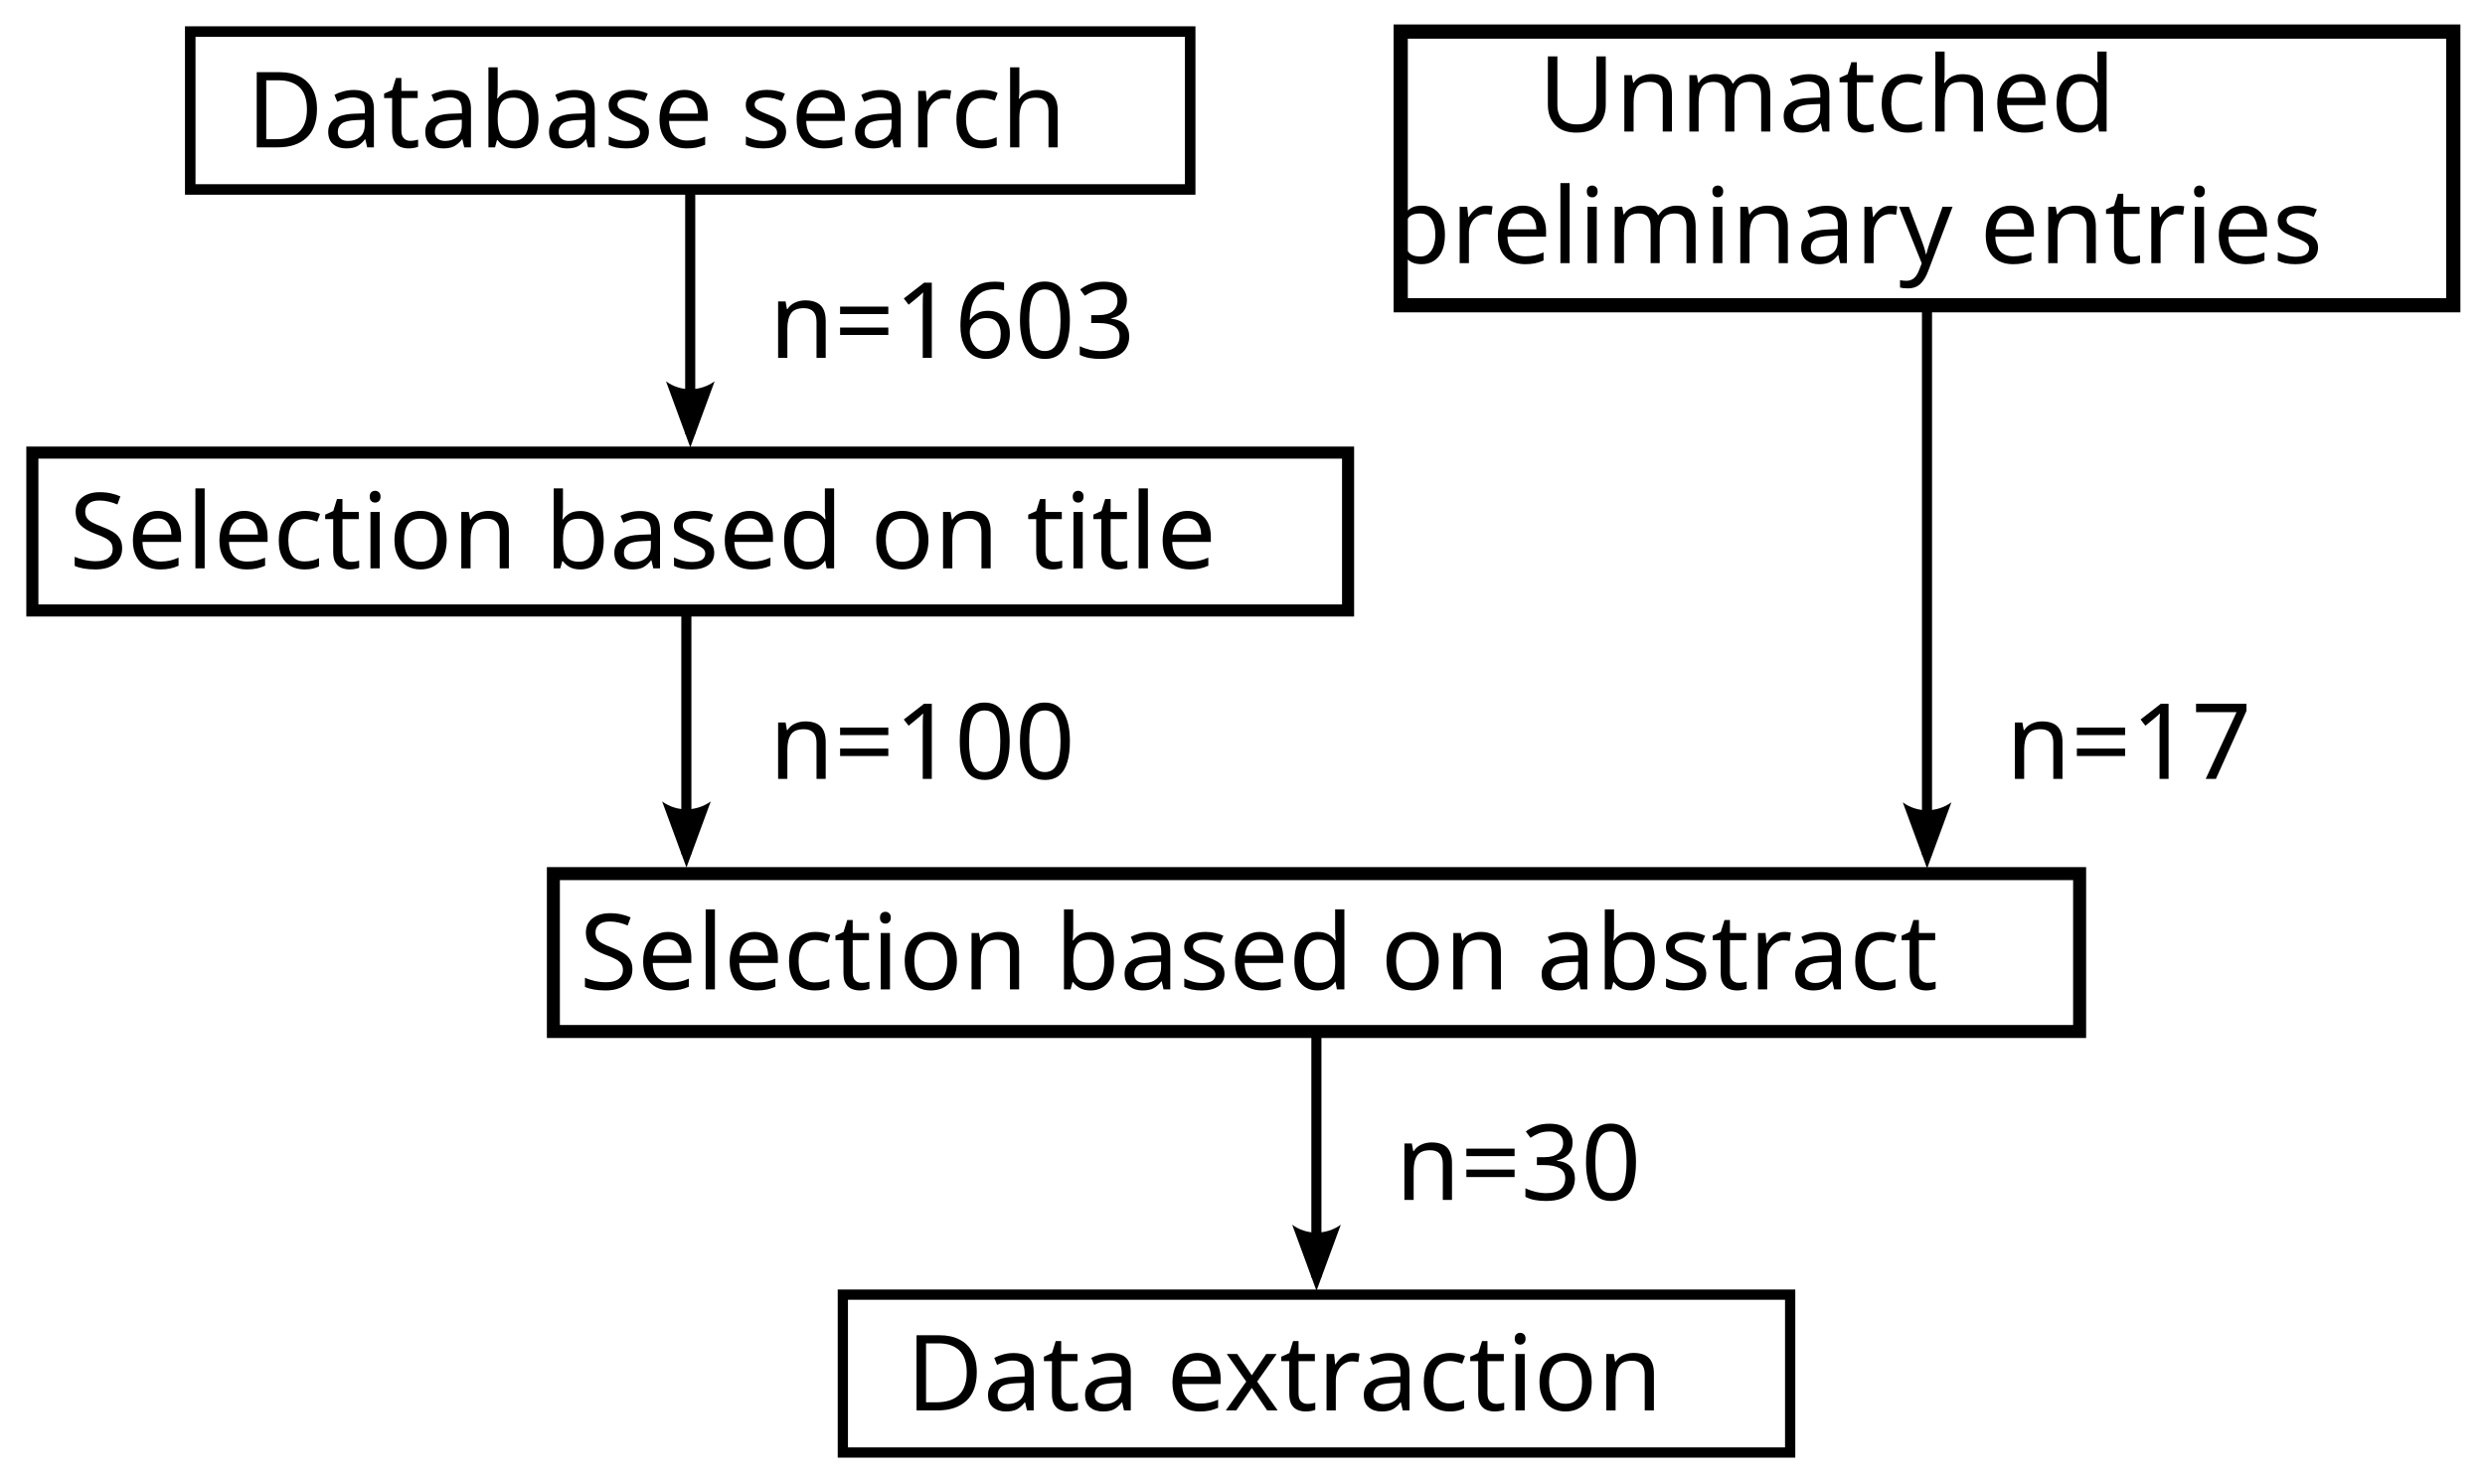
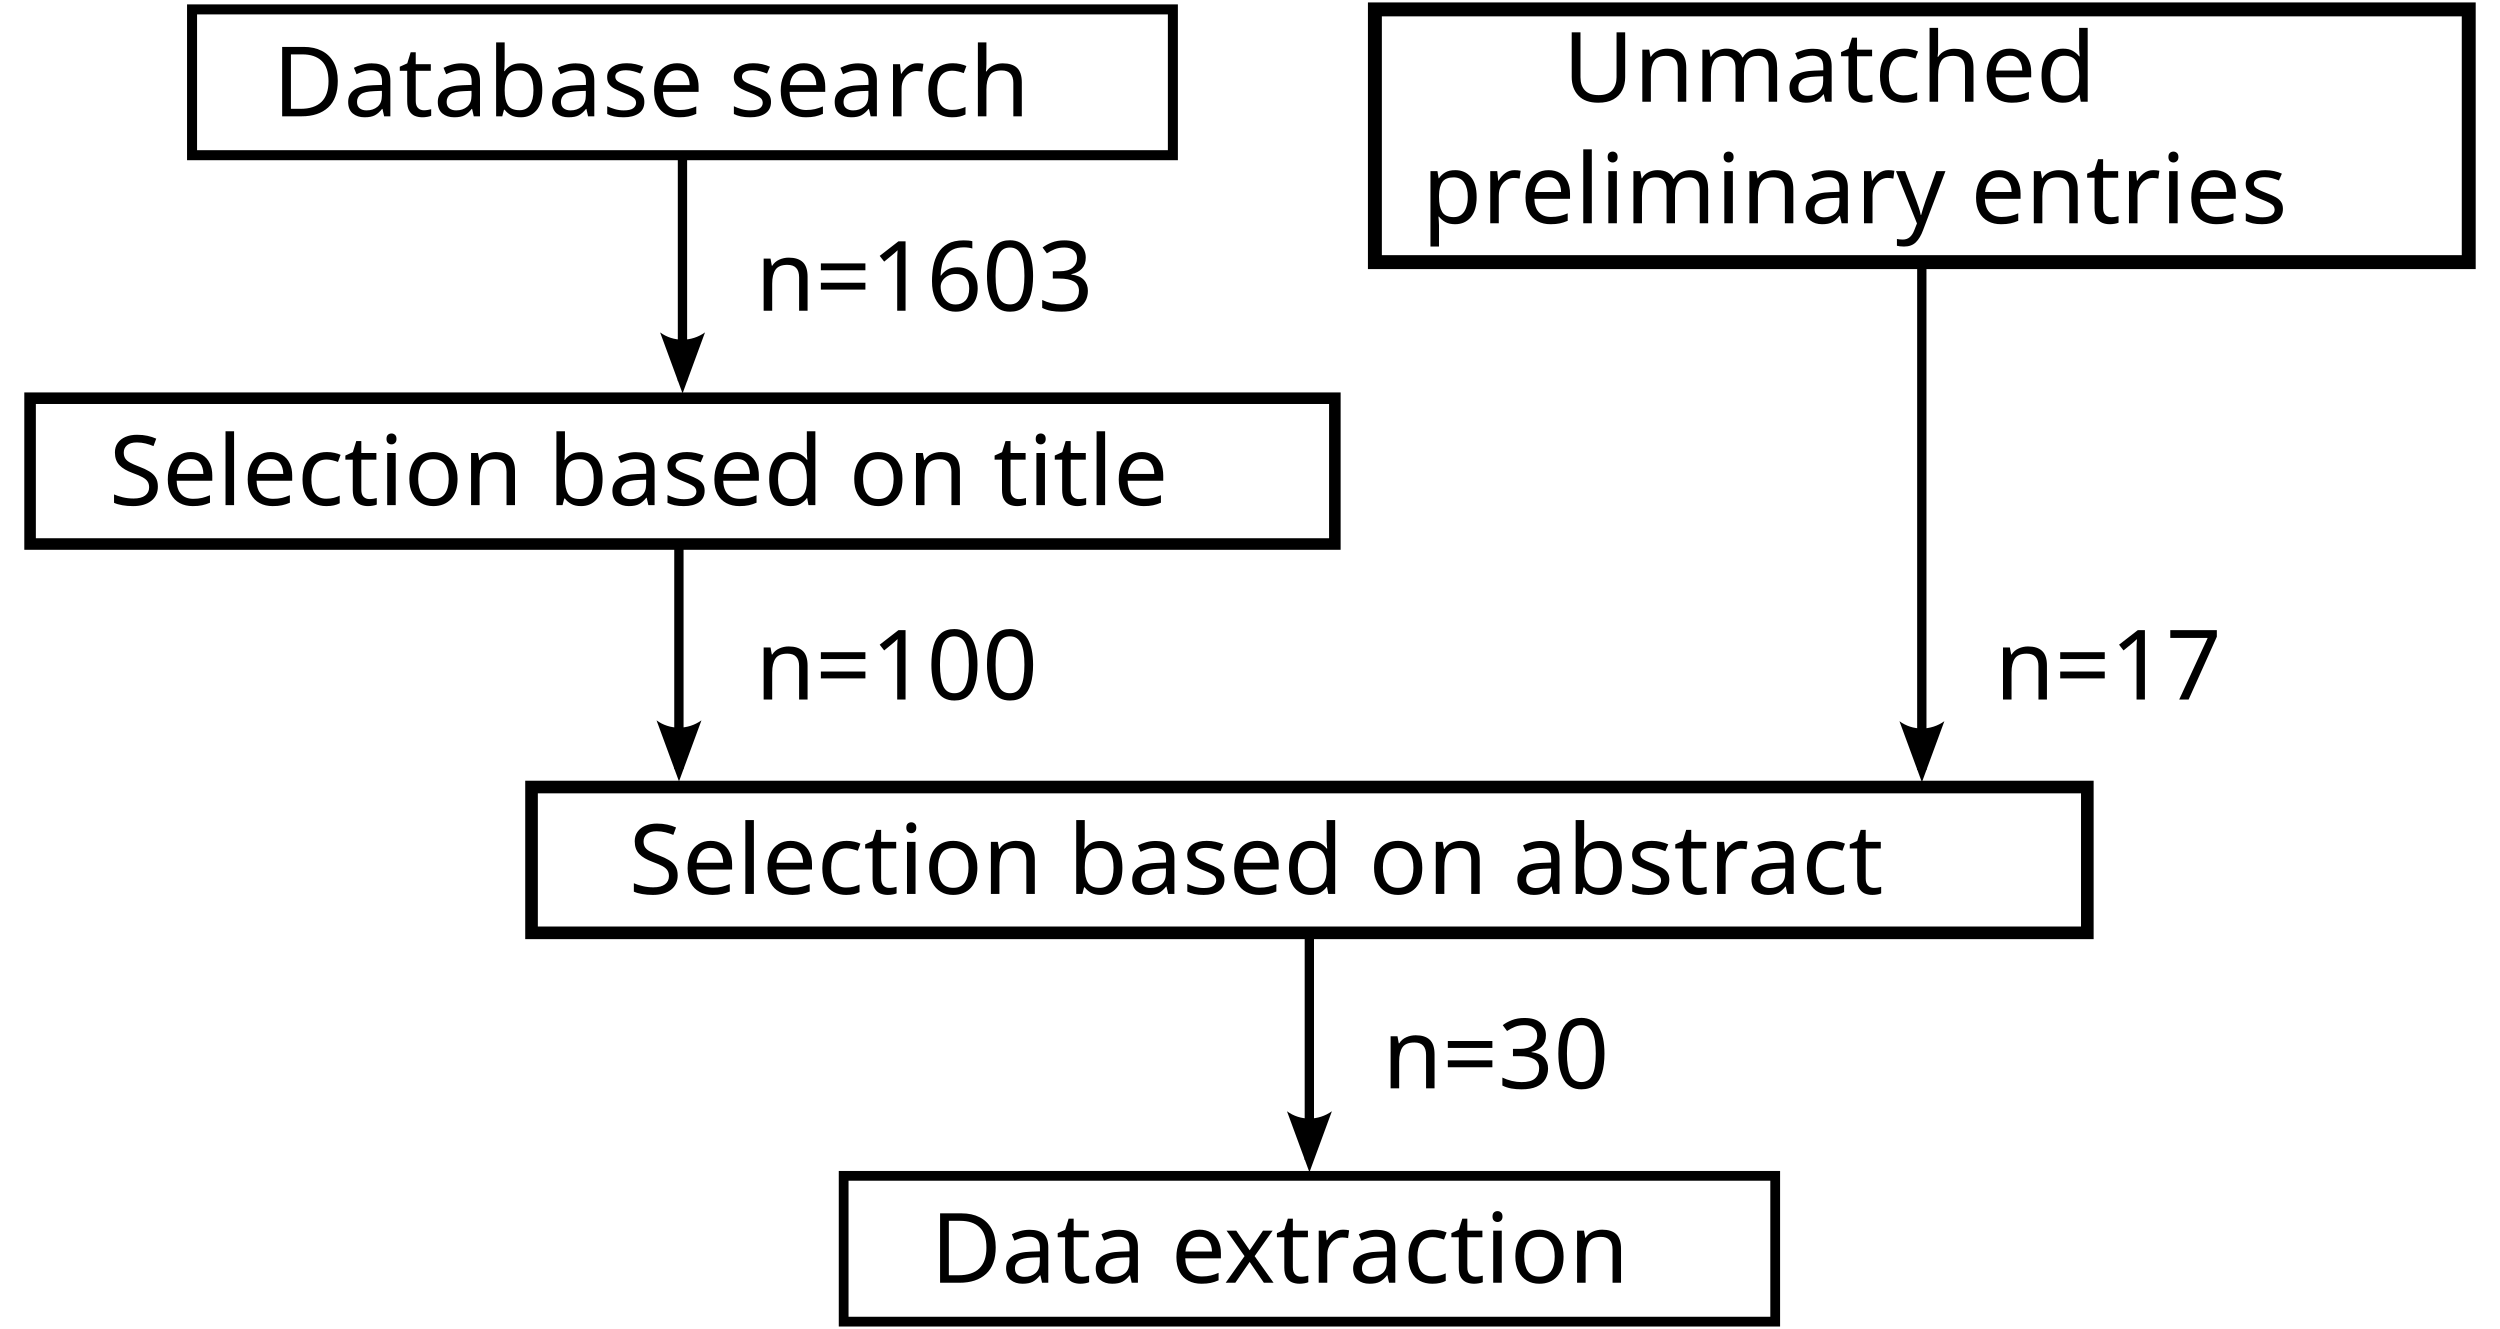
- <svg xmlns="http://www.w3.org/2000/svg" width="944.346" height="563.947" id="svg2" version="1.1">
+ <svg xmlns="http://www.w3.org/2000/svg" width="1028.767" height="546.875" id="svg2" version="1.1">
  <defs id="defs4">
    <marker orient="auto" refY="0" refX="0" id="Arrow2Mend" style="overflow:visible">
      <path id="path3874" style="fill-rule:evenodd;stroke-width:0.625;stroke-linejoin:round" d="M 8.719,4.034 -2.207,0.016 8.719,-4.002 c -1.745,2.372 -1.735,5.617 -6e-7,8.035 z" transform="scale(-0.6,-0.6)" />
    </marker>
    <marker orient="auto" refY="0" refX="0" id="Arrow2Mend-7" style="overflow:visible">
      <path id="path3874-2" style="fill-rule:evenodd;stroke-width:0.625;stroke-linejoin:round" d="M 8.719,4.034 -2.207,0.016 8.719,-4.002 c -1.745,2.372 -1.735,5.617 -6e-7,8.035 z" transform="scale(-0.6,-0.6)" />
    </marker>
    <marker orient="auto" refY="0" refX="0" id="Arrow2Mend-0" style="overflow:visible">
      <path id="path3874-1" style="fill-rule:evenodd;stroke-width:0.625;stroke-linejoin:round" d="M 8.719,4.034 -2.207,0.016 8.719,-4.002 c -1.745,2.372 -1.735,5.617 -6e-7,8.035 z" transform="scale(-0.6,-0.6)" />
    </marker>
    <marker orient="auto" refY="0" refX="0" id="Arrow2Mend-8" style="overflow:visible">
      <path id="path3874-7" style="fill-rule:evenodd;stroke-width:0.625;stroke-linejoin:round" d="M 8.719,4.034 -2.207,0.016 8.719,-4.002 c -1.745,2.372 -1.735,5.617 -6e-7,8.035 z" transform="scale(-0.6,-0.6)" />
    </marker>
  </defs>
-   <g id="layer1" transform="translate(150.2942,-336.3622)">
-     <g id="g3836" transform="translate(-238,76)">
-       <rect y="272.362" x="160" height="60" width="380" id="rect3019" style="fill:none;stroke:#000000;stroke-width:4;stroke-linecap:butt;stroke-linejoin:miter;stroke-miterlimit:4;stroke-opacity:1;stroke-dasharray:none" />
-       <text id="text2985" y="316.362" x="181.396" style="font-size:40px;font-style:normal;font-weight:normal;line-height:125%;letter-spacing:0px;word-spacing:0px;fill:#000000;fill-opacity:1;stroke:none;font-family:Sans" xml:space="preserve">
-         <tspan y="316.362" x="181.396" id="tspan2987">Database search</tspan>
-       </text>
-     </g>
+   <g id="layer1" transform="translate(188.8396,-344.4964)">
+     <rect style="fill:none;stroke:#000000;stroke-width:4.122;stroke-linecap:butt;stroke-linejoin:miter;stroke-miterlimit:4;stroke-opacity:1;stroke-dasharray:none" id="rect3019" width="403.616" height="60" x="-109.808" y="348.362" />
+     <text xml:space="preserve" style="font-size:40px;font-style:normal;font-weight:normal;line-height:125%;letter-spacing:0px;word-spacing:0px;fill:#000000;fill-opacity:1;stroke:none;font-family:Sans" x="-76.604" y="392.362" id="text2985">
+       <tspan style="font-weight:normal" id="tspan2987" x="-76.604" y="392.362">Database search</tspan>
+     </text>
    <text xml:space="preserve" style="font-size:40px;font-style:normal;font-weight:normal;line-height:125%;letter-spacing:0px;word-spacing:0px;fill:#000000;fill-opacity:1;stroke:none;font-family:Sans" x="380" y="792.362" id="text3003">
      <tspan x="380" y="792.362" id="tspan3007">n=30</tspan>
    </text>
-     <text xml:space="preserve" style="font-size:40px;font-style:normal;font-weight:normal;line-height:125%;letter-spacing:0px;word-spacing:0px;fill:#000000;fill-opacity:1;stroke:none;font-family:Sans" x="142" y="632.362" id="text3011">
-       <tspan id="tspan3013" x="142" y="632.362">n=100</tspan>
+     <text xml:space="preserve" style="font-size:40px;font-style:normal;font-weight:normal;line-height:125%;letter-spacing:0px;word-spacing:0px;fill:#000000;fill-opacity:1;stroke:none;font-family:Sans" x="122" y="632.362" id="text3011">
+       <tspan id="tspan3013" x="122" y="632.362">n=100</tspan>
    </text>
-     <text xml:space="preserve" style="font-size:40px;font-style:normal;font-weight:normal;line-height:125%;letter-spacing:0px;word-spacing:0px;fill:#000000;fill-opacity:1;stroke:none;font-family:Sans" x="142" y="472.362" id="text3015">
-       <tspan id="tspan3017" x="142" y="472.362">n=1603</tspan>
+     <text xml:space="preserve" style="font-size:40px;font-style:normal;font-weight:normal;line-height:125%;letter-spacing:0px;word-spacing:0px;fill:#000000;fill-opacity:1;stroke:none;font-family:Sans" x="122" y="472.362" id="text3015">
+       <tspan id="tspan3017" x="122" y="472.362">n=1603</tspan>
    </text>
-     <g id="g3831" transform="translate(-238,76)">
-       <text id="text2991" y="476.362" x="114.043" style="font-size:40px;font-style:normal;font-weight:normal;line-height:125%;letter-spacing:0px;word-spacing:0px;fill:#000000;fill-opacity:1;stroke:none;font-family:Sans" xml:space="preserve">
-         <tspan y="476.362" x="114.043" id="tspan2993">Selection based on title</tspan>
-       </text>
-       <rect y="432.362" x="100" height="60" width="500" id="rect3019-6" style="fill:none;stroke:#000000;stroke-width:4.588;stroke-linecap:butt;stroke-linejoin:miter;stroke-miterlimit:4;stroke-opacity:1;stroke-dasharray:none" />
-     </g>
-     <g id="g3826" transform="translate(0,96)">
-       <text id="text2995" y="616.362" x="69.951" style="font-size:40px;font-style:normal;font-weight:normal;line-height:125%;letter-spacing:0px;word-spacing:0px;fill:#000000;fill-opacity:1;stroke:none;font-family:Sans" xml:space="preserve">
-         <tspan y="616.362" x="69.951" id="tspan2997">Selection based on abstract</tspan>
-       </text>
-       <rect y="572.362" x="60" height="60" width="580" id="rect3019-67" style="fill:none;stroke:#000000;stroke-width:4.942;stroke-linecap:butt;stroke-linejoin:miter;stroke-miterlimit:4;stroke-opacity:1;stroke-dasharray:none" />
-     </g>
-     <g id="g3821" transform="translate(0,116)">
-       <text id="text2999" y="756.362" x="194.131" style="font-size:40px;font-style:normal;font-weight:normal;line-height:125%;letter-spacing:0px;word-spacing:0px;fill:#000000;fill-opacity:1;stroke:none;font-family:Sans" xml:space="preserve">
-         <tspan y="756.362" x="194.131" id="tspan3001">Data extraction</tspan>
-       </text>
-       <rect y="712.362" x="170" height="60" width="360" id="rect3019-1" style="fill:none;stroke:#000000;stroke-width:3.893;stroke-linecap:butt;stroke-linejoin:miter;stroke-miterlimit:4;stroke-opacity:1;stroke-dasharray:none" />
-     </g>
-     <path style="fill:none;stroke:#000000;stroke-width:3.833;stroke-linecap:butt;stroke-linejoin:miter;stroke-miterlimit:4;stroke-opacity:1;stroke-dasharray:none;marker-end:url(#Arrow2Mend)" d="m 112,409.505 0,91.822" id="path3841" />
-     <path style="fill:none;stroke:#000000;stroke-width:3.833;stroke-linecap:butt;stroke-linejoin:miter;stroke-miterlimit:4;stroke-opacity:1;stroke-dasharray:none;marker-end:url(#Arrow2Mend)" d="m 110.535,569.157 0,91.822" id="path3841-1" />
+     <text xml:space="preserve" style="font-size:40px;font-style:normal;font-weight:normal;line-height:125%;letter-spacing:0px;word-spacing:0px;fill:#000000;fill-opacity:1;stroke:none;font-family:Sans" x="-143.957" y="552.362" id="text2991">
+       <tspan id="tspan2993" x="-143.957" y="552.362">Selection based on title</tspan>
+     </text>
+     <rect style="fill:none;stroke:#000000;stroke-width:4.755;stroke-linecap:butt;stroke-linejoin:miter;stroke-miterlimit:4;stroke-opacity:1;stroke-dasharray:none" id="rect3019-6" width="536.924" height="60" x="-176.462" y="508.362" />
+     <text xml:space="preserve" style="font-size:40px;font-style:normal;font-weight:normal;line-height:125%;letter-spacing:0px;word-spacing:0px;fill:#000000;fill-opacity:1;stroke:none;font-family:Sans" x="69.951" y="712.362" id="text2995">
+       <tspan id="tspan2997" x="69.951" y="712.362">Selection based on abstract</tspan>
+     </text>
+     <rect style="fill:none;stroke:#000000;stroke-width:5.192;stroke-linecap:butt;stroke-linejoin:miter;stroke-miterlimit:4;stroke-opacity:1;stroke-dasharray:none" id="rect3019-67" width="640.217" height="60" x="29.891" y="668.362" />
+     <text xml:space="preserve" style="font-size:40px;font-style:normal;font-weight:normal;line-height:125%;letter-spacing:0px;word-spacing:0px;fill:#000000;fill-opacity:1;stroke:none;font-family:Sans" x="194.131" y="872.362" id="text2999">
+       <tspan id="tspan3001" x="194.131" y="872.362">Data extraction</tspan>
+     </text>
+     <rect style="fill:none;stroke:#000000;stroke-width:4.018;stroke-linecap:butt;stroke-linejoin:miter;stroke-miterlimit:4;stroke-opacity:1;stroke-dasharray:none" id="rect3019-1" width="383.337" height="60" x="158.331" y="828.362" />
+     <path style="fill:none;stroke:#000000;stroke-width:3.833;stroke-linecap:butt;stroke-linejoin:miter;stroke-miterlimit:4;stroke-opacity:1;stroke-dasharray:none;marker-end:url(#Arrow2Mend)" d="m 92,409.505 0,91.822" id="path3841" />
+     <path style="fill:none;stroke:#000000;stroke-width:3.833;stroke-linecap:butt;stroke-linejoin:miter;stroke-miterlimit:4;stroke-opacity:1;stroke-dasharray:none;marker-end:url(#Arrow2Mend)" d="m 90.535,569.157 0,91.822" id="path3841-1" />
    <path style="fill:none;stroke:#000000;stroke-width:3.833;stroke-linecap:butt;stroke-linejoin:miter;stroke-miterlimit:4;stroke-opacity:1;stroke-dasharray:none;marker-end:url(#Arrow2Mend)" d="m 349.963,730.014 0,91.822" id="path3841-9" />
-     <rect style="fill:none;stroke:#000000;stroke-width:5.403;stroke-linecap:butt;stroke-linejoin:miter;stroke-miterlimit:4;stroke-opacity:1;stroke-dasharray:none" id="rect3019-12" width="400" height="104" x="382" y="348.362" />
-     <text xml:space="preserve" style="font-size:40px;font-style:normal;font-weight:normal;text-align:center;line-height:125%;letter-spacing:0px;word-spacing:0px;text-anchor:middle;fill:#000000;fill-opacity:1;stroke:none;font-family:Sans" x="580.398" y="386.362" id="text2985-2">
-       <tspan id="tspan2987-4" x="580.398" y="386.362">Unmatched</tspan>
-       <tspan x="580.398" y="436.362" id="tspan4545">preliminary entries</tspan>
+     <rect style="fill:none;stroke:#000000;stroke-width:5.732;stroke-linecap:butt;stroke-linejoin:miter;stroke-miterlimit:4;stroke-opacity:1;stroke-dasharray:none" id="rect3019-12" width="450.124" height="104" x="376.938" y="348.362" />
+     <text xml:space="preserve" style="font-size:40px;font-style:normal;font-weight:normal;text-align:center;line-height:125%;letter-spacing:0px;word-spacing:0px;text-anchor:middle;fill:#000000;fill-opacity:1;stroke:none;font-family:Sans" x="600.398" y="386.362" id="text2985-2">
+       <tspan id="tspan2987-4" x="600.398" y="386.362">Unmatched</tspan>
+       <tspan x="600.398" y="436.362" id="tspan4545">preliminary entries</tspan>
    </text>
-     <text xml:space="preserve" style="font-size:40px;font-style:normal;font-weight:normal;line-height:125%;letter-spacing:0px;word-spacing:0px;fill:#000000;fill-opacity:1;stroke:none;font-family:Sans" x="612" y="632.362" id="text3015-4">
-       <tspan id="tspan3017-8" x="612" y="632.362">n=17</tspan>
+     <text xml:space="preserve" style="font-size:40px;font-style:normal;font-weight:normal;line-height:125%;letter-spacing:0px;word-spacing:0px;fill:#000000;fill-opacity:1;stroke:none;font-family:Sans" x="632" y="632.362" id="text3015-4">
+       <tspan id="tspan3017-8" x="632" y="632.362">n=17</tspan>
    </text>
-     <path style="fill:none;stroke:#000000;stroke-width:3.833;stroke-linecap:butt;stroke-linejoin:miter;stroke-miterlimit:4;stroke-opacity:1;stroke-dasharray:none;marker-end:url(#Arrow2Mend)" d="m 582,450.933 0,210.393" id="path3841-0" />
+     <path style="fill:none;stroke:#000000;stroke-width:3.833;stroke-linecap:butt;stroke-linejoin:miter;stroke-miterlimit:4;stroke-opacity:1;stroke-dasharray:none;marker-end:url(#Arrow2Mend)" d="m 602,450.933 0,210.393" id="path3841-0" />
  </g>
</svg>
